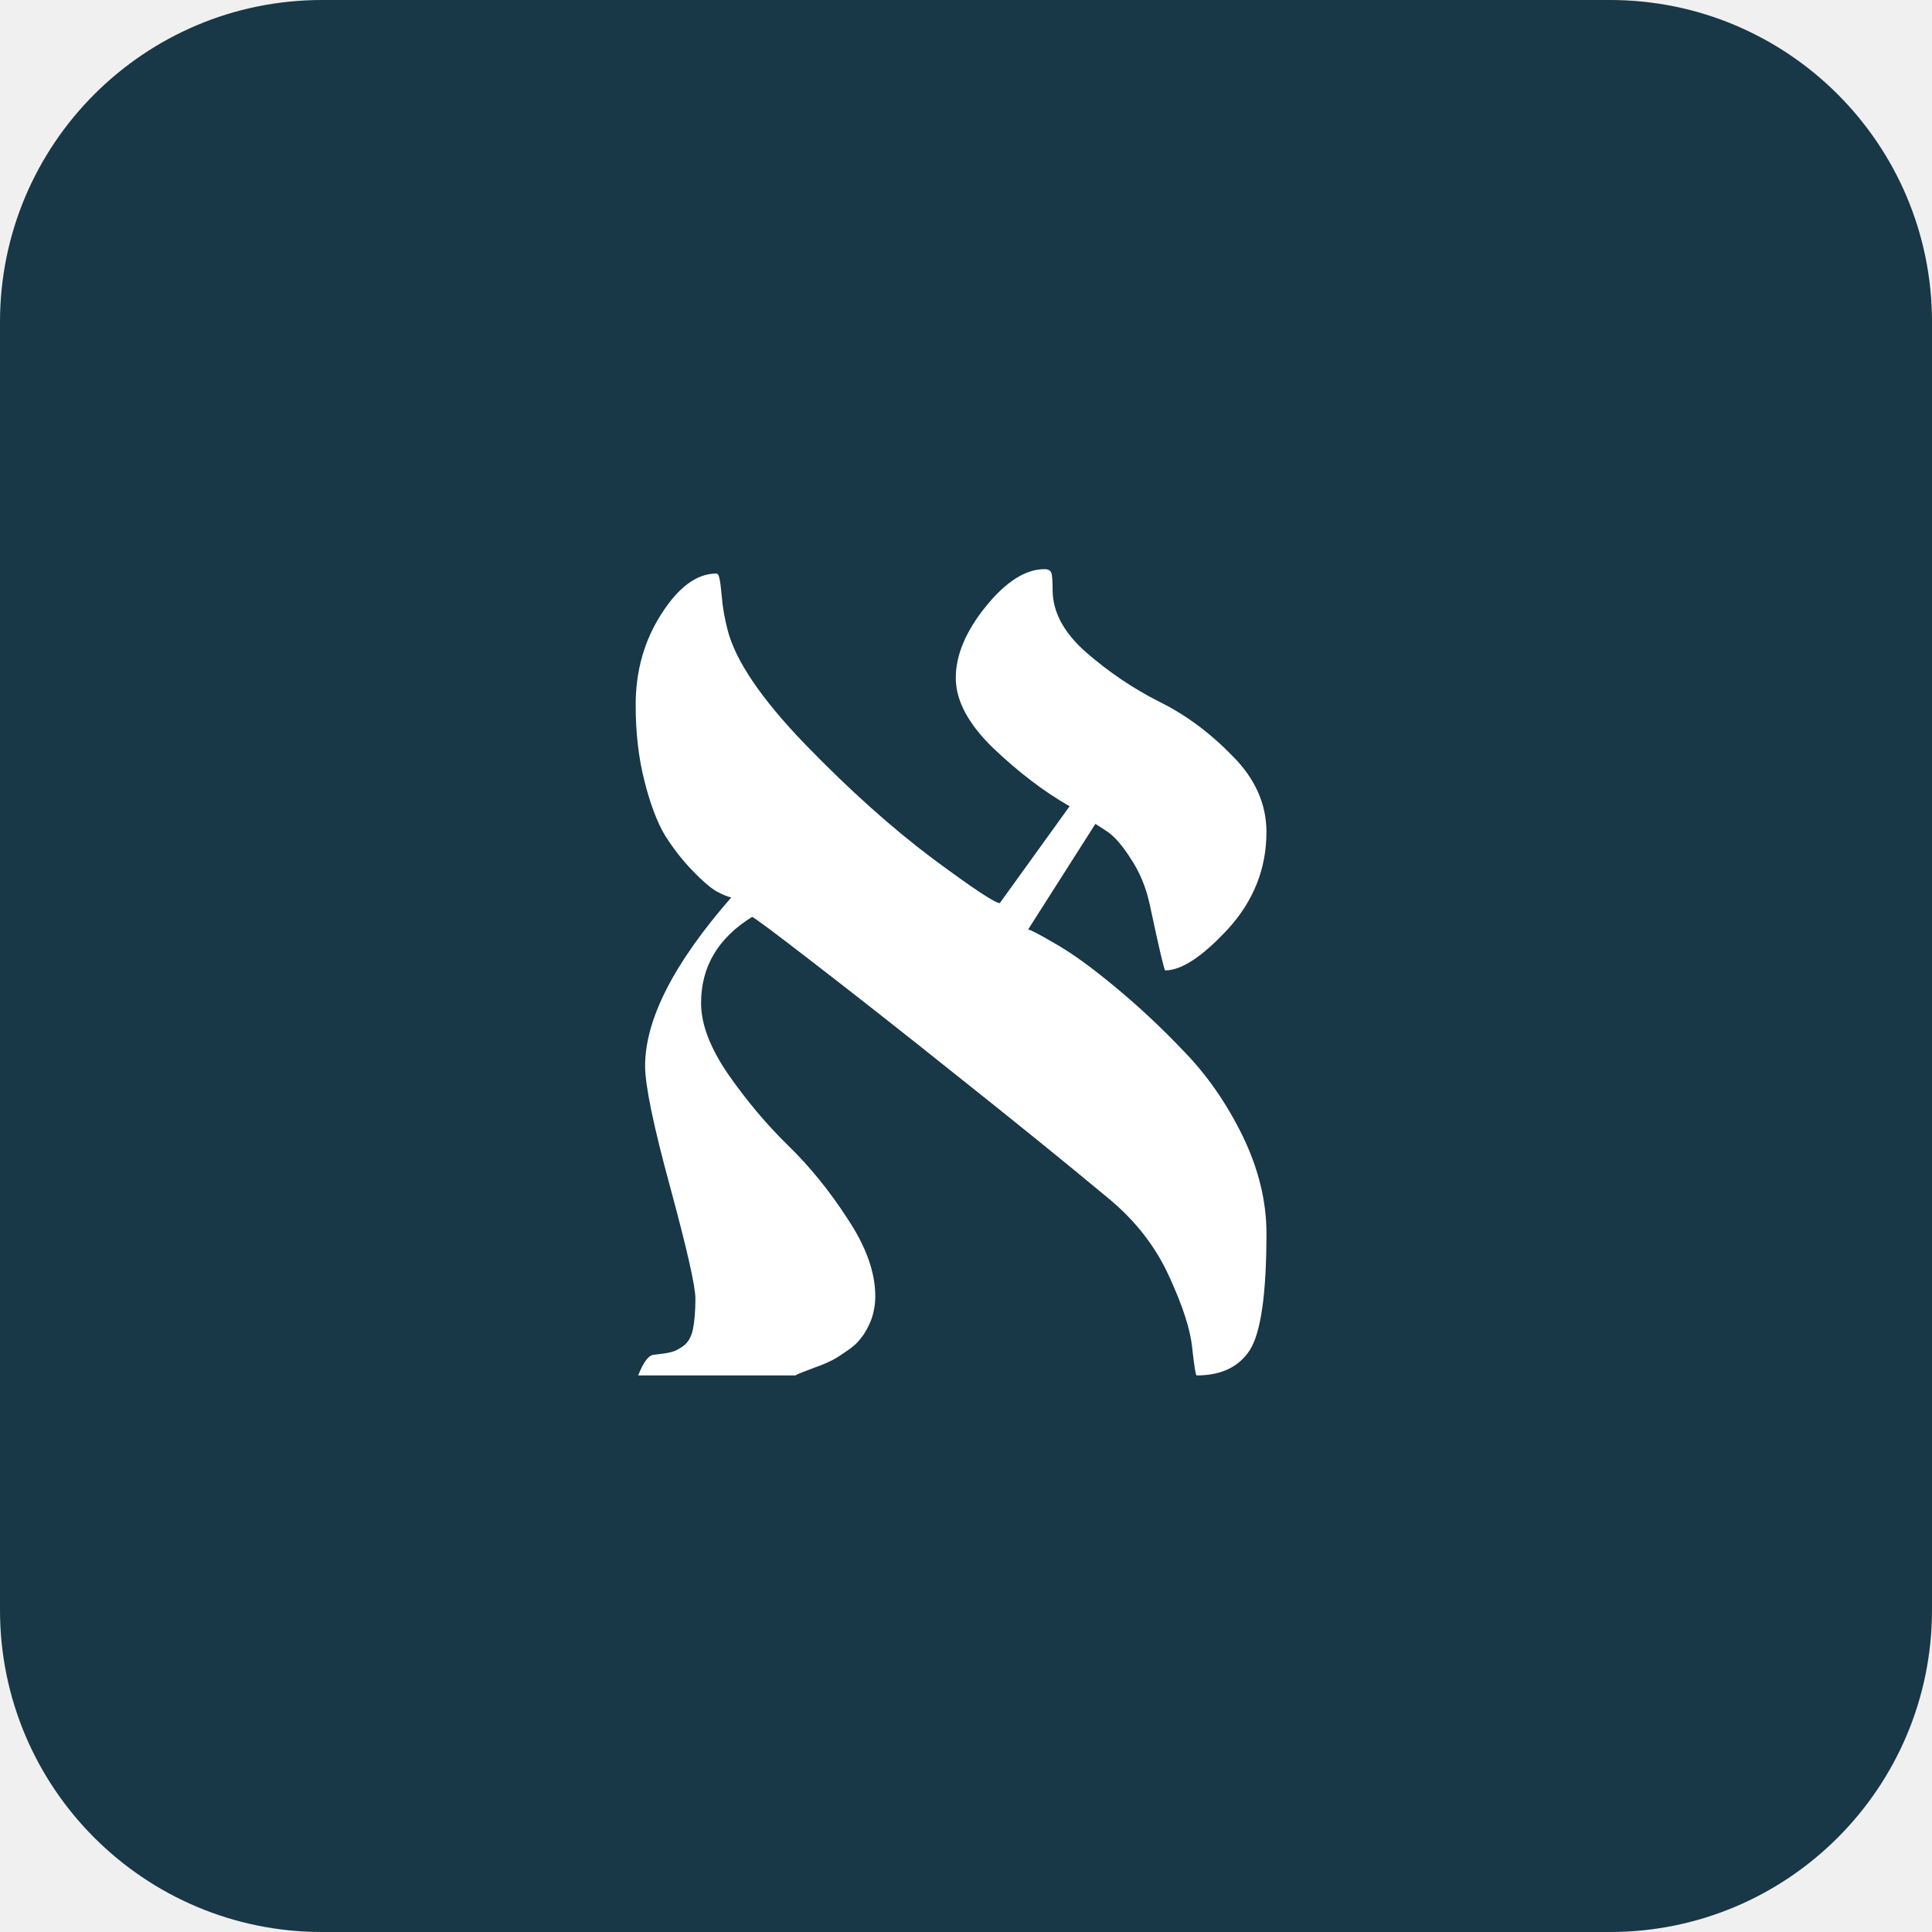
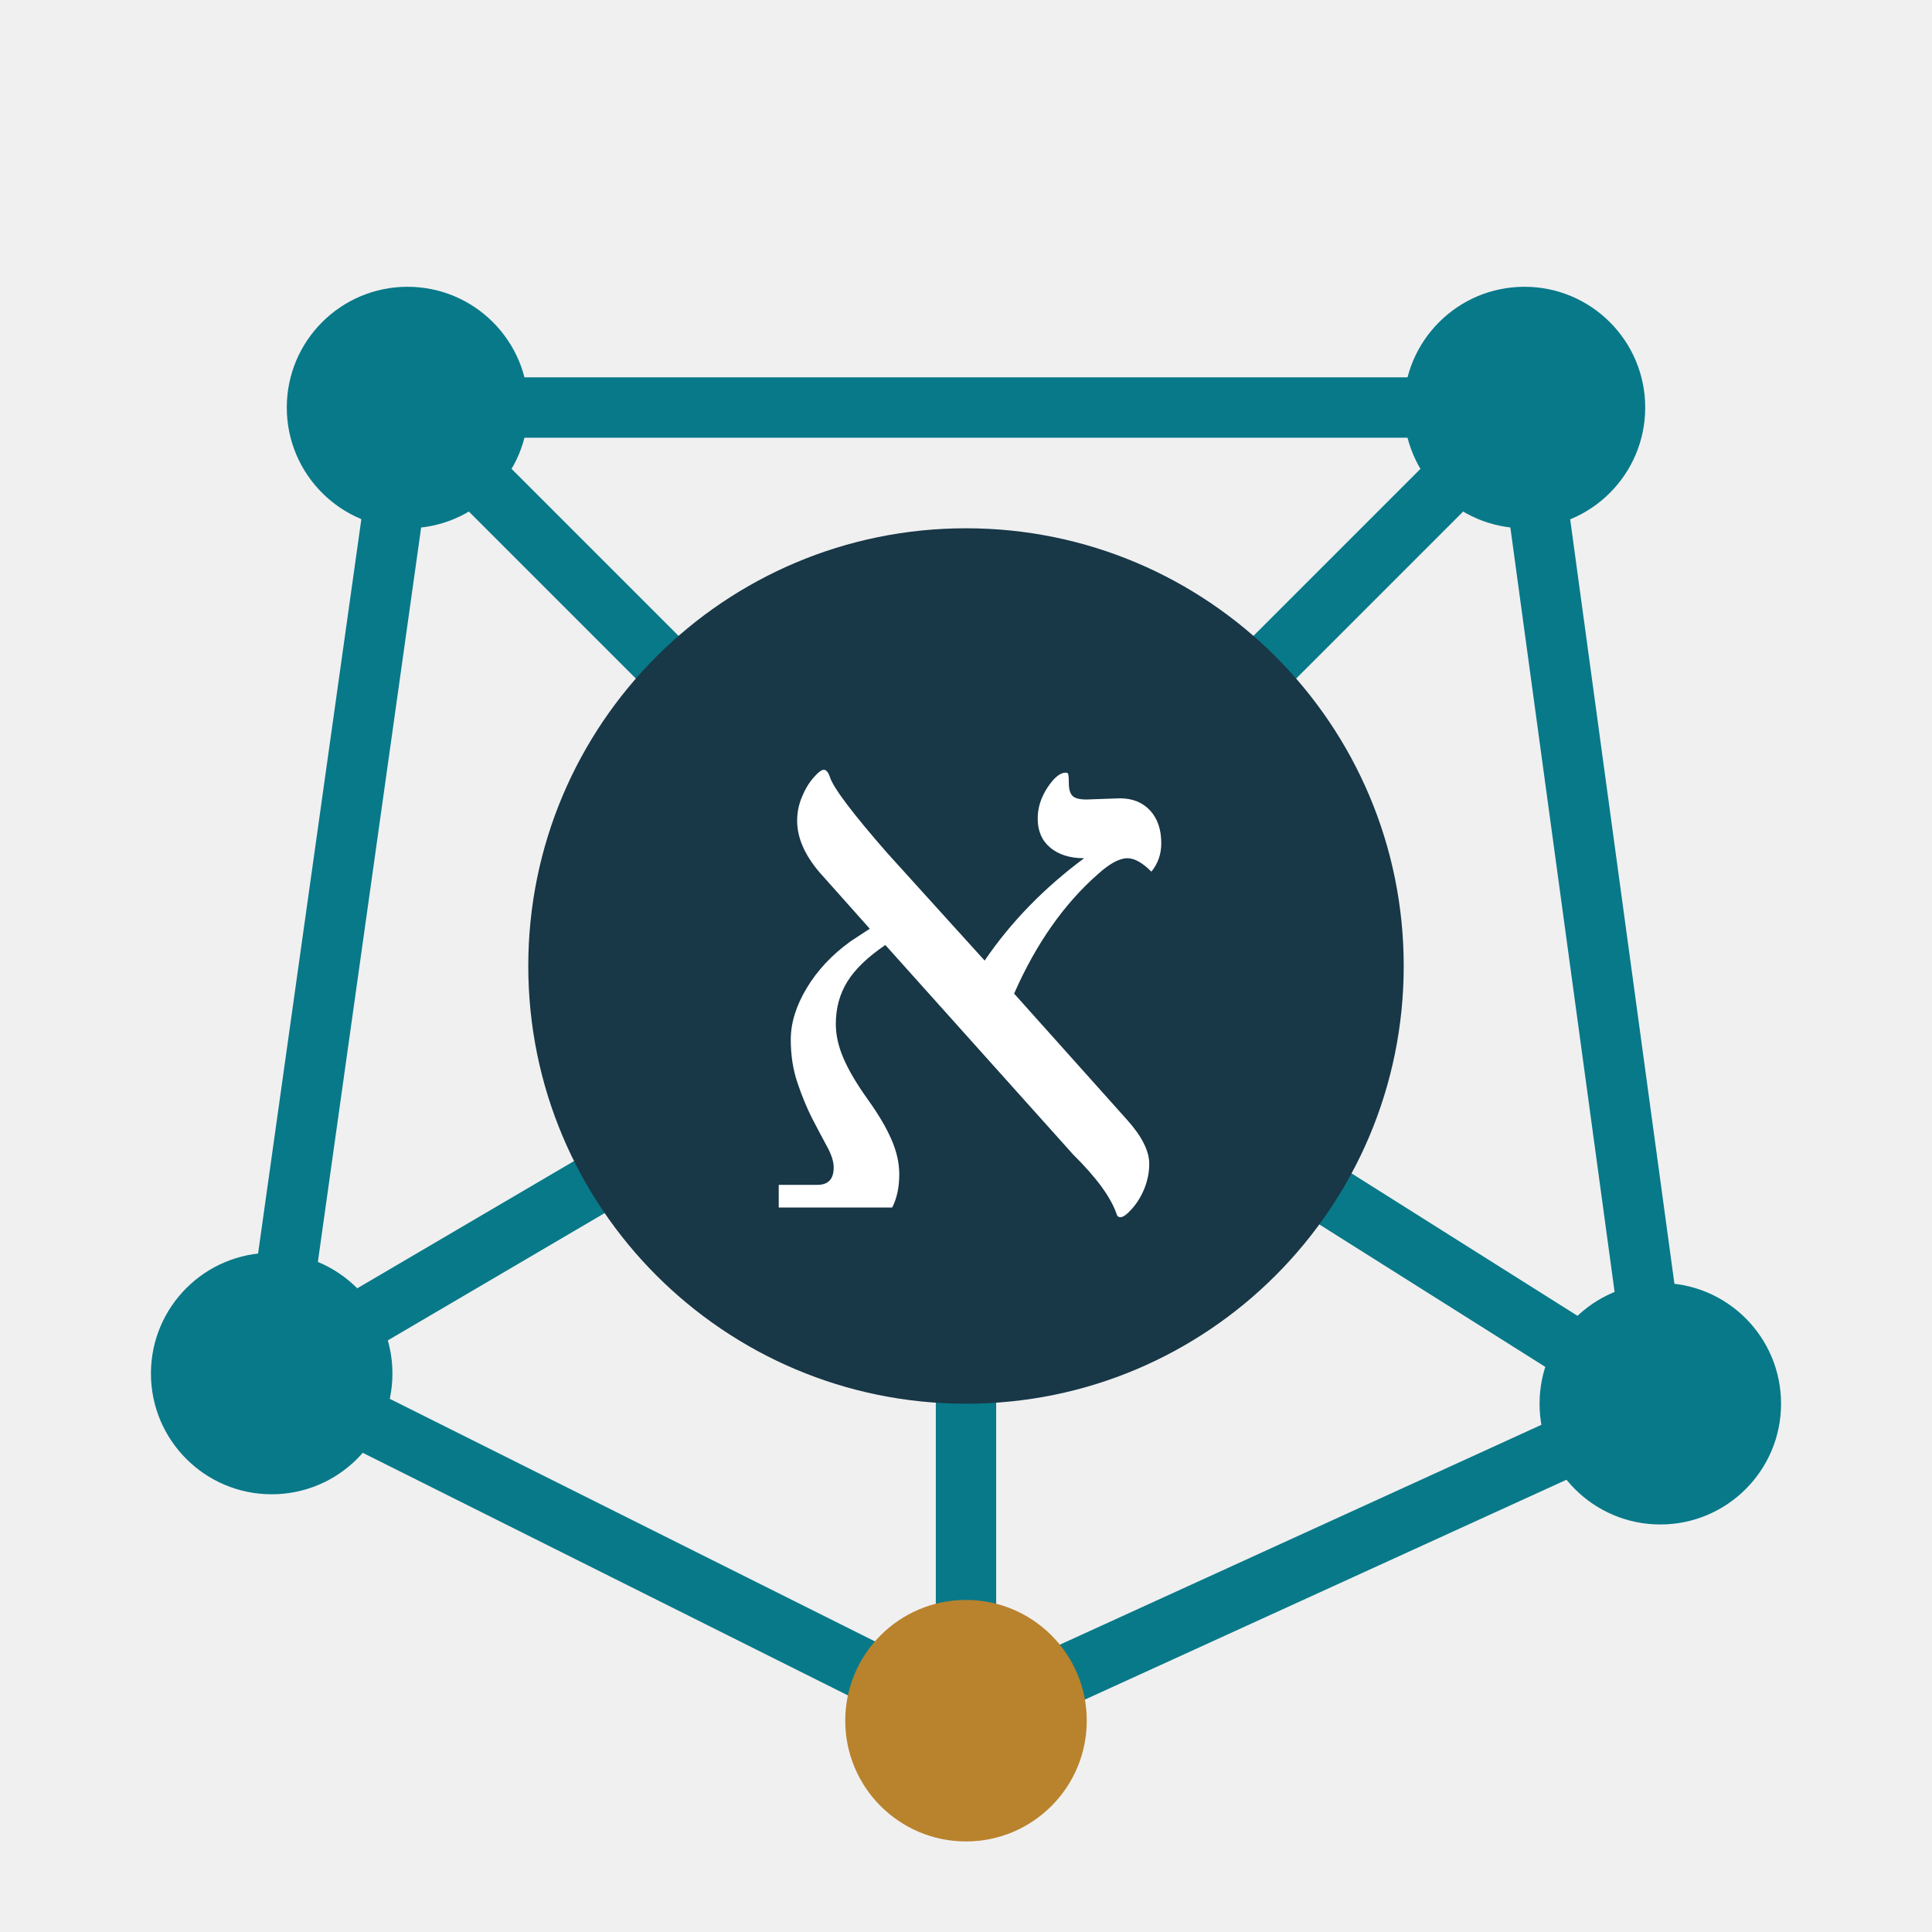
- <svg xmlns="http://www.w3.org/2000/svg" viewBox="0 0 48 48">
-   <rect width="48" height="48" rx="8" fill="#183747" />
-   <text x="24" y="34" text-anchor="middle" fill="#fff" font-family="serif" font-size="34">א</text>
+ <svg xmlns="http://www.w3.org/2000/svg" viewBox="0 0 128 128" role="img" aria-label="Connected text">
+   <path d="M27 27L101 27 110 93 64 114 18 91Z M27 27L64 64 101 27 M18 91L64 64 110 93 M64 64V114" fill="none" stroke="#087989" stroke-width="4" stroke-linejoin="round" />
+   <circle cx="64" cy="64" r="29" fill="#183747" />
+   <text x="64" y="80" text-anchor="middle" font-family="Times New Roman,serif" font-size="49" fill="white">א</text>
+   <g fill="#087989">
+     <circle cx="27" cy="27" r="8" />
+     <circle cx="101" cy="27" r="8" />
+     <circle cx="110" cy="93" r="8" />
+     <circle cx="18" cy="91" r="8" />
+   </g>
+   <circle cx="64" cy="114" r="8" fill="#b9822d" />
</svg>
